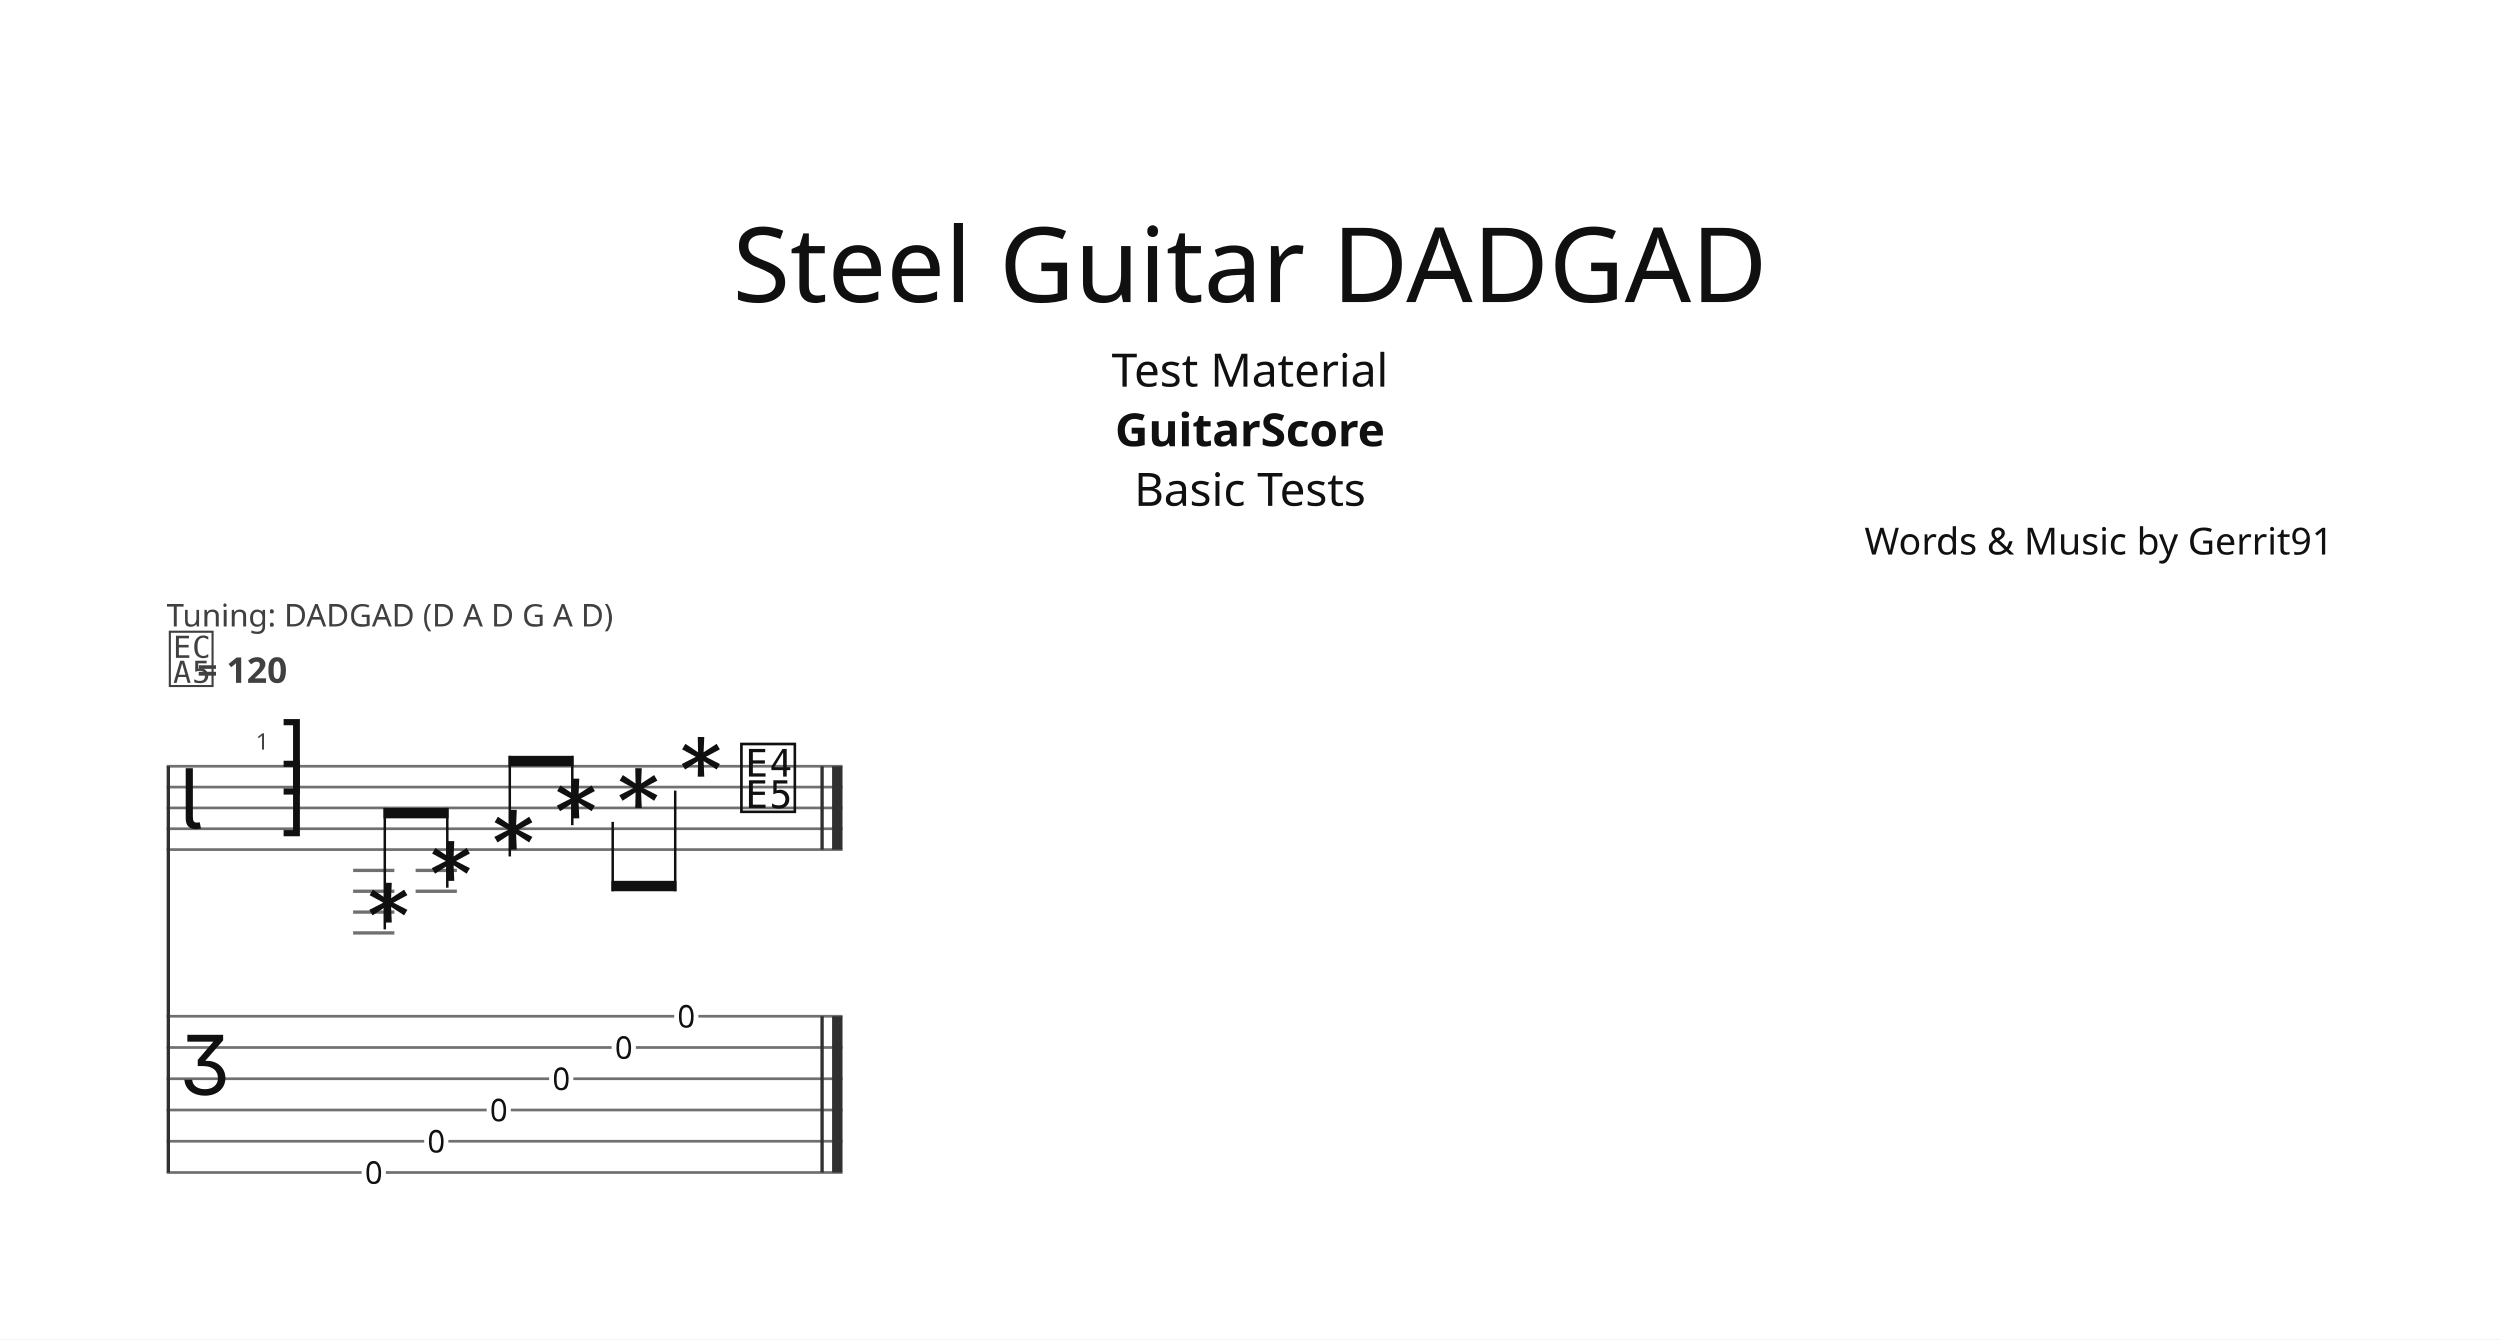
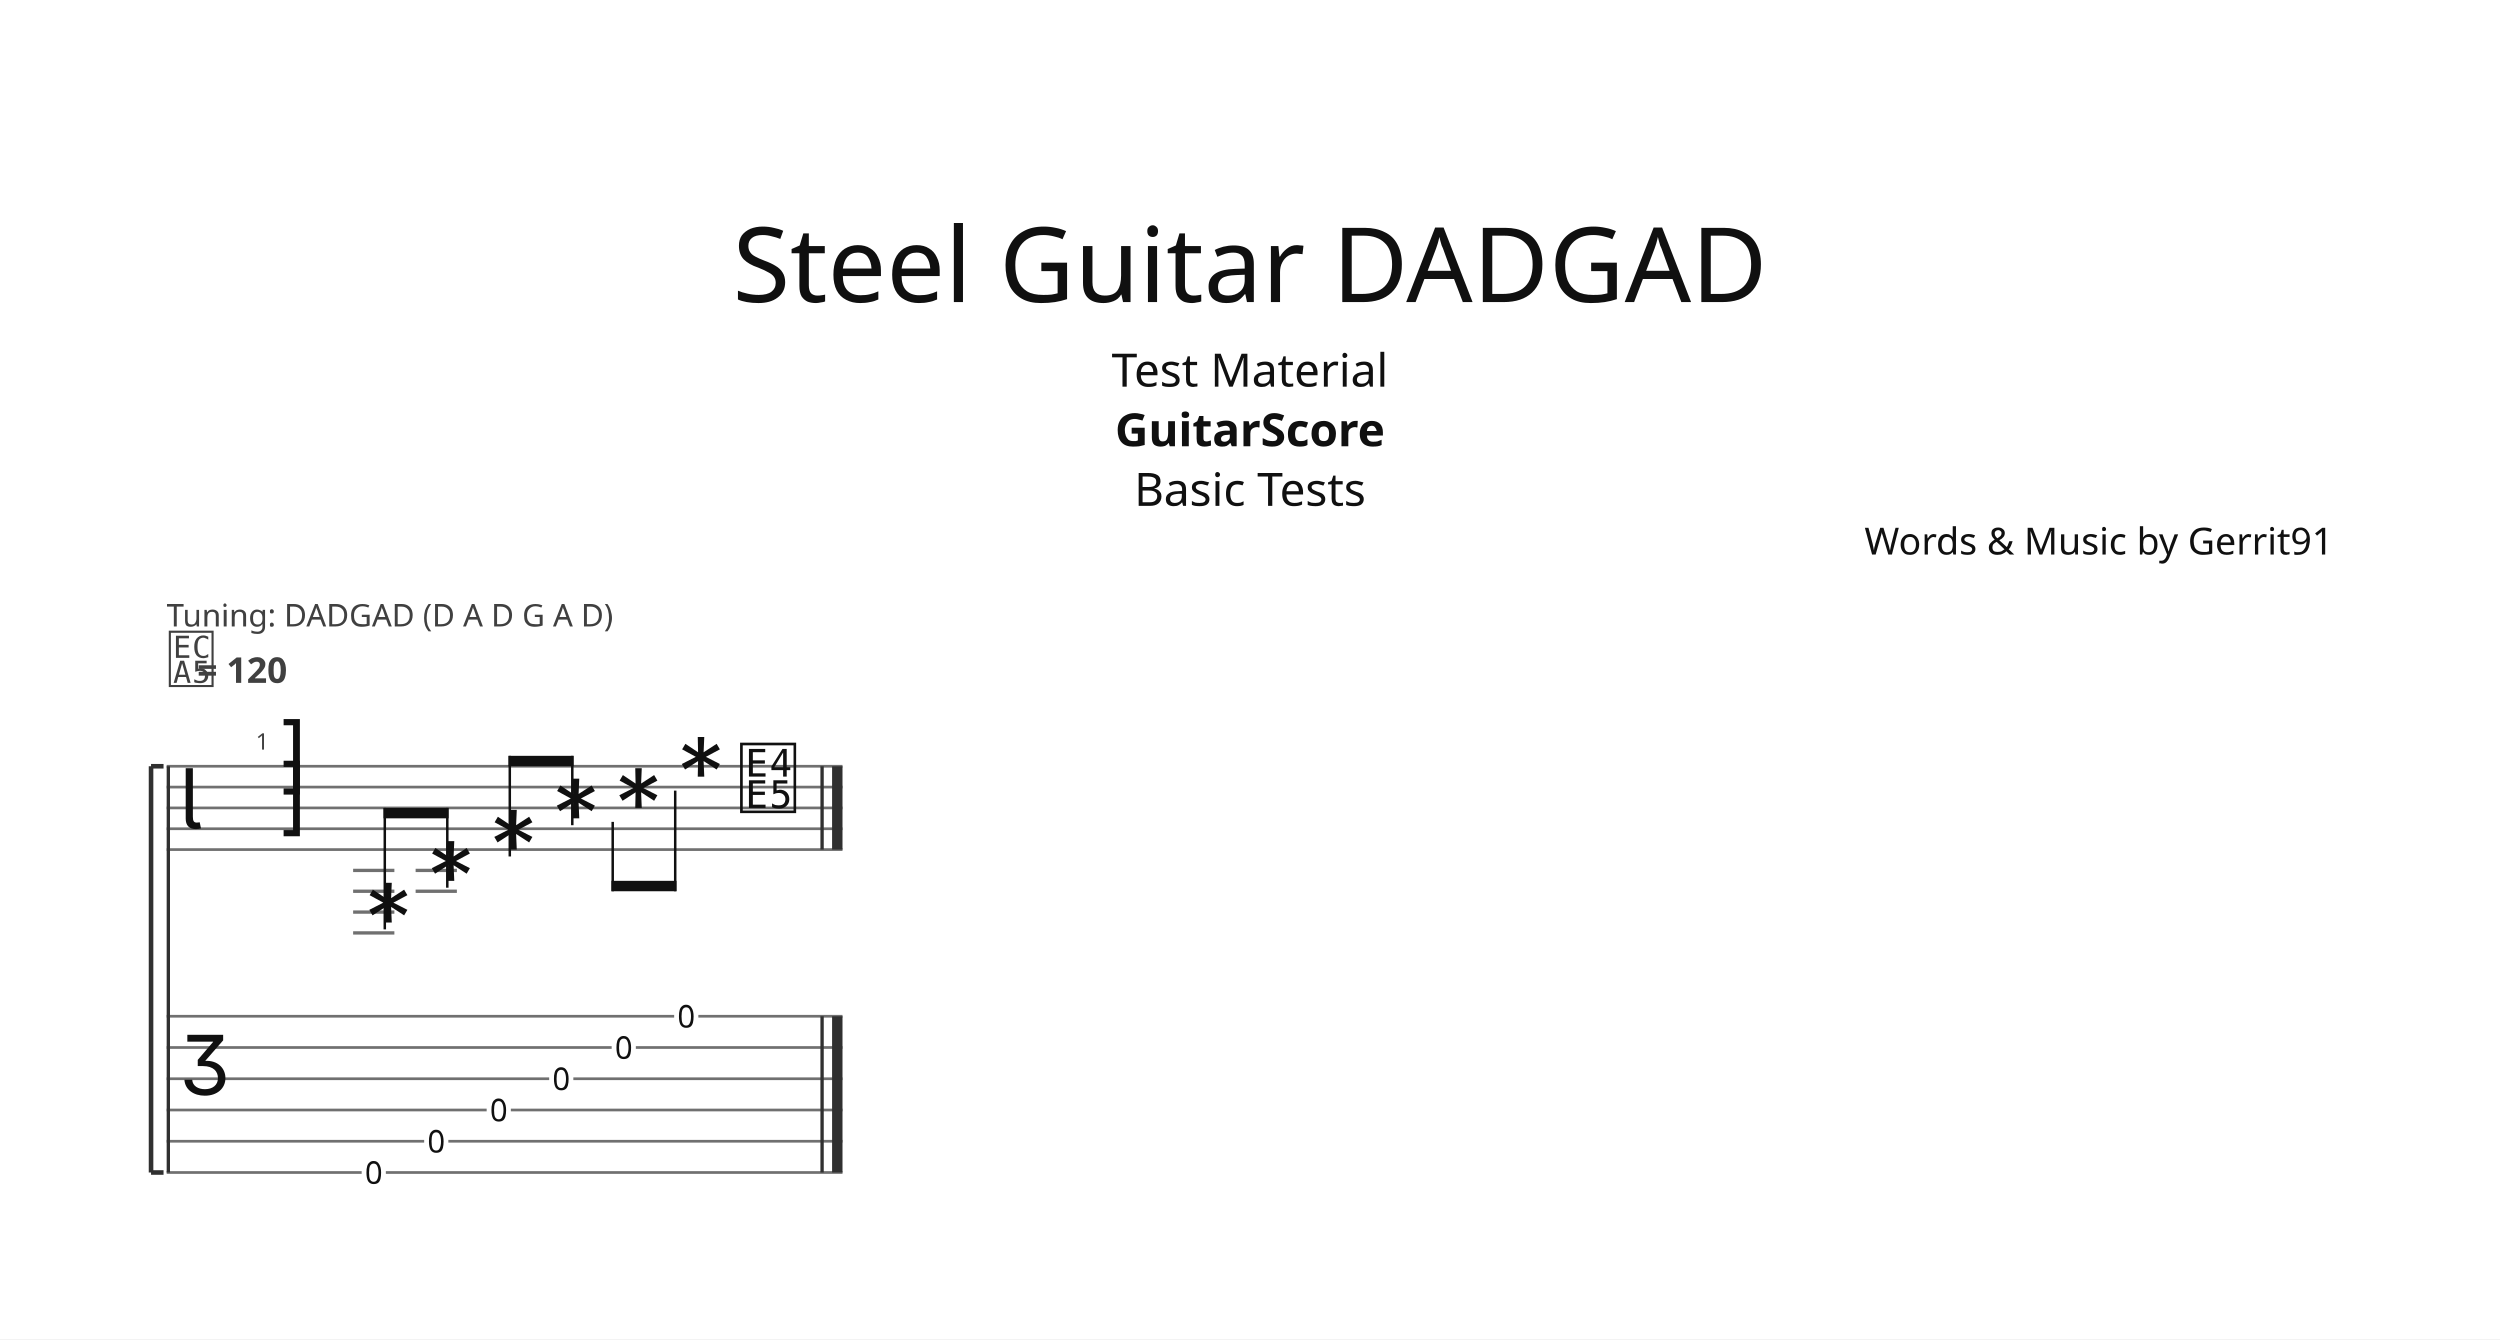
<svg xmlns="http://www.w3.org/2000/svg" width="210mm" height="112.49mm" viewBox="0 0 120 64.28">
  <rect width="100%" height="100%" fill="#ffffff" />
  <text x="60" y="14.5" font-family="Noto Sans" font-size="5" text-anchor="middle" fill="#101010">Steel Guitar DADGAD</text>
  <text x="60" y="18.56" font-family="Noto Sans" font-size="2.2" text-anchor="middle" fill="#101010">Test Material</text>
  <text x="60" y="21.42" font-family="Noto Sans" font-size="2.2" font-weight="bold" text-anchor="middle" fill="#101010">GuitarScore</text>
  <text x="60" y="24.28" font-family="Noto Sans" font-size="2.2" text-anchor="middle" fill="#101010">Basic Tests</text>
  <text x="112" y="26.62" font-family="Noto Sans" font-size="1.8" text-anchor="end" fill="#101010">Words &amp; Music by Gerrit91</text>
  <text x="8" y="30.07" font-family="Noto Sans" font-size="1.5" fill="#404040">Tuning: DADGAD (D A D G A D)</text>
  <text x="9.46" y="32.78" font-family="Noto Sans" font-size="1.7" font-weight="bold" fill="#404040">= 120</text>
  <text x="8" y="32.78" font-family="Bravura" font-size="3.2" fill="#404040" data-glyph="metNoteQuarterUp"></text>
  <line x1="8" y1="48.78" x2="40.44" y2="48.78" stroke="#707070" stroke-width="0.13" />
  <line x1="8" y1="50.28" x2="40.44" y2="50.28" stroke="#707070" stroke-width="0.13" />
  <line x1="8" y1="51.78" x2="40.44" y2="51.78" stroke="#707070" stroke-width="0.13" />
  <line x1="8" y1="53.28" x2="40.44" y2="53.28" stroke="#707070" stroke-width="0.13" />
  <line x1="8" y1="54.78" x2="40.44" y2="54.78" stroke="#707070" stroke-width="0.13" />
  <line x1="8" y1="56.28" x2="40.44" y2="56.28" stroke="#707070" stroke-width="0.13" />
  <text x="8.6" y="52.56" font-family="Bravura" font-size="3.97" fill="#101010" data-glyph="6stringTabClef"></text>
  <line x1="8" y1="36.78" x2="40.44" y2="36.78" stroke="#707070" stroke-width="0.13" />
  <line x1="8" y1="37.78" x2="40.44" y2="37.78" stroke="#707070" stroke-width="0.13" />
  <line x1="8" y1="38.78" x2="40.44" y2="38.78" stroke="#707070" stroke-width="0.13" />
  <line x1="8" y1="39.78" x2="40.44" y2="39.78" stroke="#707070" stroke-width="0.13" />
  <line x1="8" y1="40.78" x2="40.44" y2="40.78" stroke="#707070" stroke-width="0.13" />
  <text x="8.6" y="39.78" font-family="Bravura" font-size="4" fill="#101010" data-glyph="gClef"></text>
-   <line x1="8.08" y1="36.78" x2="8.08" y2="56.28" stroke="#303030" stroke-width="0.16" />
  <text x="12.28" y="35.98" font-family="Noto Sans" font-size="1.1" fill="#404040">1</text>
  <text x="13.38" y="37.78" font-family="Bravura" font-size="4" fill="#101010" data-glyph="timeSig4"></text>
  <text x="13.38" y="39.78" font-family="Bravura" font-size="4" fill="#101010" data-glyph="timeSig4"></text>
  <rect x="17.36" y="55.54" width="1.16" height="1.47" fill="#ffffff" />
  <text x="17.94" y="56.82" font-family="Noto Sans" font-size="1.5" text-anchor="middle" fill="#101010">0</text>
  <rect x="20.36" y="54.04" width="1.16" height="1.47" fill="#ffffff" />
  <text x="20.94" y="55.32" font-family="Noto Sans" font-size="1.5" text-anchor="middle" fill="#101010">0</text>
  <rect x="23.36" y="52.54" width="1.16" height="1.47" fill="#ffffff" />
  <text x="23.94" y="53.82" font-family="Noto Sans" font-size="1.5" text-anchor="middle" fill="#101010">0</text>
  <rect x="26.36" y="51.04" width="1.16" height="1.47" fill="#ffffff" />
  <text x="26.94" y="52.32" font-family="Noto Sans" font-size="1.5" text-anchor="middle" fill="#101010">0</text>
  <rect x="29.36" y="49.54" width="1.16" height="1.47" fill="#ffffff" />
  <text x="29.94" y="50.82" font-family="Noto Sans" font-size="1.5" text-anchor="middle" fill="#101010">0</text>
  <rect x="32.36" y="48.04" width="1.16" height="1.47" fill="#ffffff" />
  <text x="32.94" y="49.32" font-family="Noto Sans" font-size="1.5" text-anchor="middle" fill="#101010">0</text>
  <line x1="16.95" y1="44.78" x2="18.93" y2="44.78" stroke="#707070" stroke-width="0.16" />
  <line x1="16.95" y1="43.78" x2="18.93" y2="43.78" stroke="#707070" stroke-width="0.16" />
  <line x1="16.95" y1="42.78" x2="18.93" y2="42.78" stroke="#707070" stroke-width="0.16" />
  <line x1="16.95" y1="41.78" x2="18.93" y2="41.78" stroke="#707070" stroke-width="0.16" />
  <text x="17.35" y="44.78" font-family="Bravura" font-size="4" fill="#101010" data-glyph="noteheadBlack"></text>
  <line x1="18.47" y1="44.61" x2="18.47" y2="38.78" stroke="#101010" stroke-width="0.12" />
  <line x1="19.95" y1="42.78" x2="21.93" y2="42.78" stroke="#707070" stroke-width="0.16" />
  <line x1="19.95" y1="41.78" x2="21.93" y2="41.78" stroke="#707070" stroke-width="0.16" />
  <text x="20.35" y="42.78" font-family="Bravura" font-size="4" fill="#101010" data-glyph="noteheadBlack"></text>
  <line x1="21.47" y1="42.61" x2="21.47" y2="38.78" stroke="#101010" stroke-width="0.12" />
  <text x="23.35" y="41.28" font-family="Bravura" font-size="4" fill="#101010" data-glyph="noteheadBlack"></text>
  <line x1="24.47" y1="41.11" x2="24.47" y2="36.28" stroke="#101010" stroke-width="0.12" />
  <text x="26.35" y="39.78" font-family="Bravura" font-size="4" fill="#101010" data-glyph="noteheadBlack"></text>
  <line x1="27.47" y1="39.61" x2="27.47" y2="36.28" stroke="#101010" stroke-width="0.12" />
  <text x="29.35" y="39.28" font-family="Bravura" font-size="4" fill="#101010" data-glyph="noteheadBlack"></text>
  <line x1="29.41" y1="39.45" x2="29.41" y2="42.78" stroke="#101010" stroke-width="0.12" />
  <text x="32.35" y="37.78" font-family="Bravura" font-size="4" fill="#101010" data-glyph="noteheadBlack"></text>
  <line x1="32.41" y1="37.95" x2="32.41" y2="42.78" stroke="#101010" stroke-width="0.12" />
  <text x="35.4" y="38.78" font-family="Bravura" font-size="4" fill="#101010" data-glyph="restQuarter"></text>
  <rect x="18.41" y="38.78" width="3.12" height="0.5" fill="#101010" />
  <rect x="24.41" y="36.28" width="3.12" height="0.5" fill="#101010" />
  <rect x="29.35" y="42.28" width="3.12" height="0.5" fill="#101010" />
  <line x1="39.46" y1="48.78" x2="39.46" y2="56.28" stroke="#303030" stroke-width="0.16" />
  <line x1="40.19" y1="48.78" x2="40.19" y2="56.28" stroke="#303030" stroke-width="0.5" />
  <line x1="39.46" y1="36.78" x2="39.46" y2="40.78" stroke="#303030" stroke-width="0.16" />
  <line x1="40.19" y1="36.78" x2="40.19" y2="40.78" stroke="#303030" stroke-width="0.5" />
+   <line x1="8.08" y1="36.78" x2="8.08" y2="56.28" stroke="#303030" stroke-width="0.16" />
+   <line x1="7.25" y1="36.78" x2="7.25" y2="56.28" stroke="#303030" stroke-width="0.22" />
+   <line x1="7.25" y1="36.78" x2="7.85" y2="36.78" stroke="#303030" stroke-width="0.22" />
+   <line x1="7.25" y1="56.28" x2="7.85" y2="56.28" stroke="#303030" stroke-width="0.22" />
</svg>
